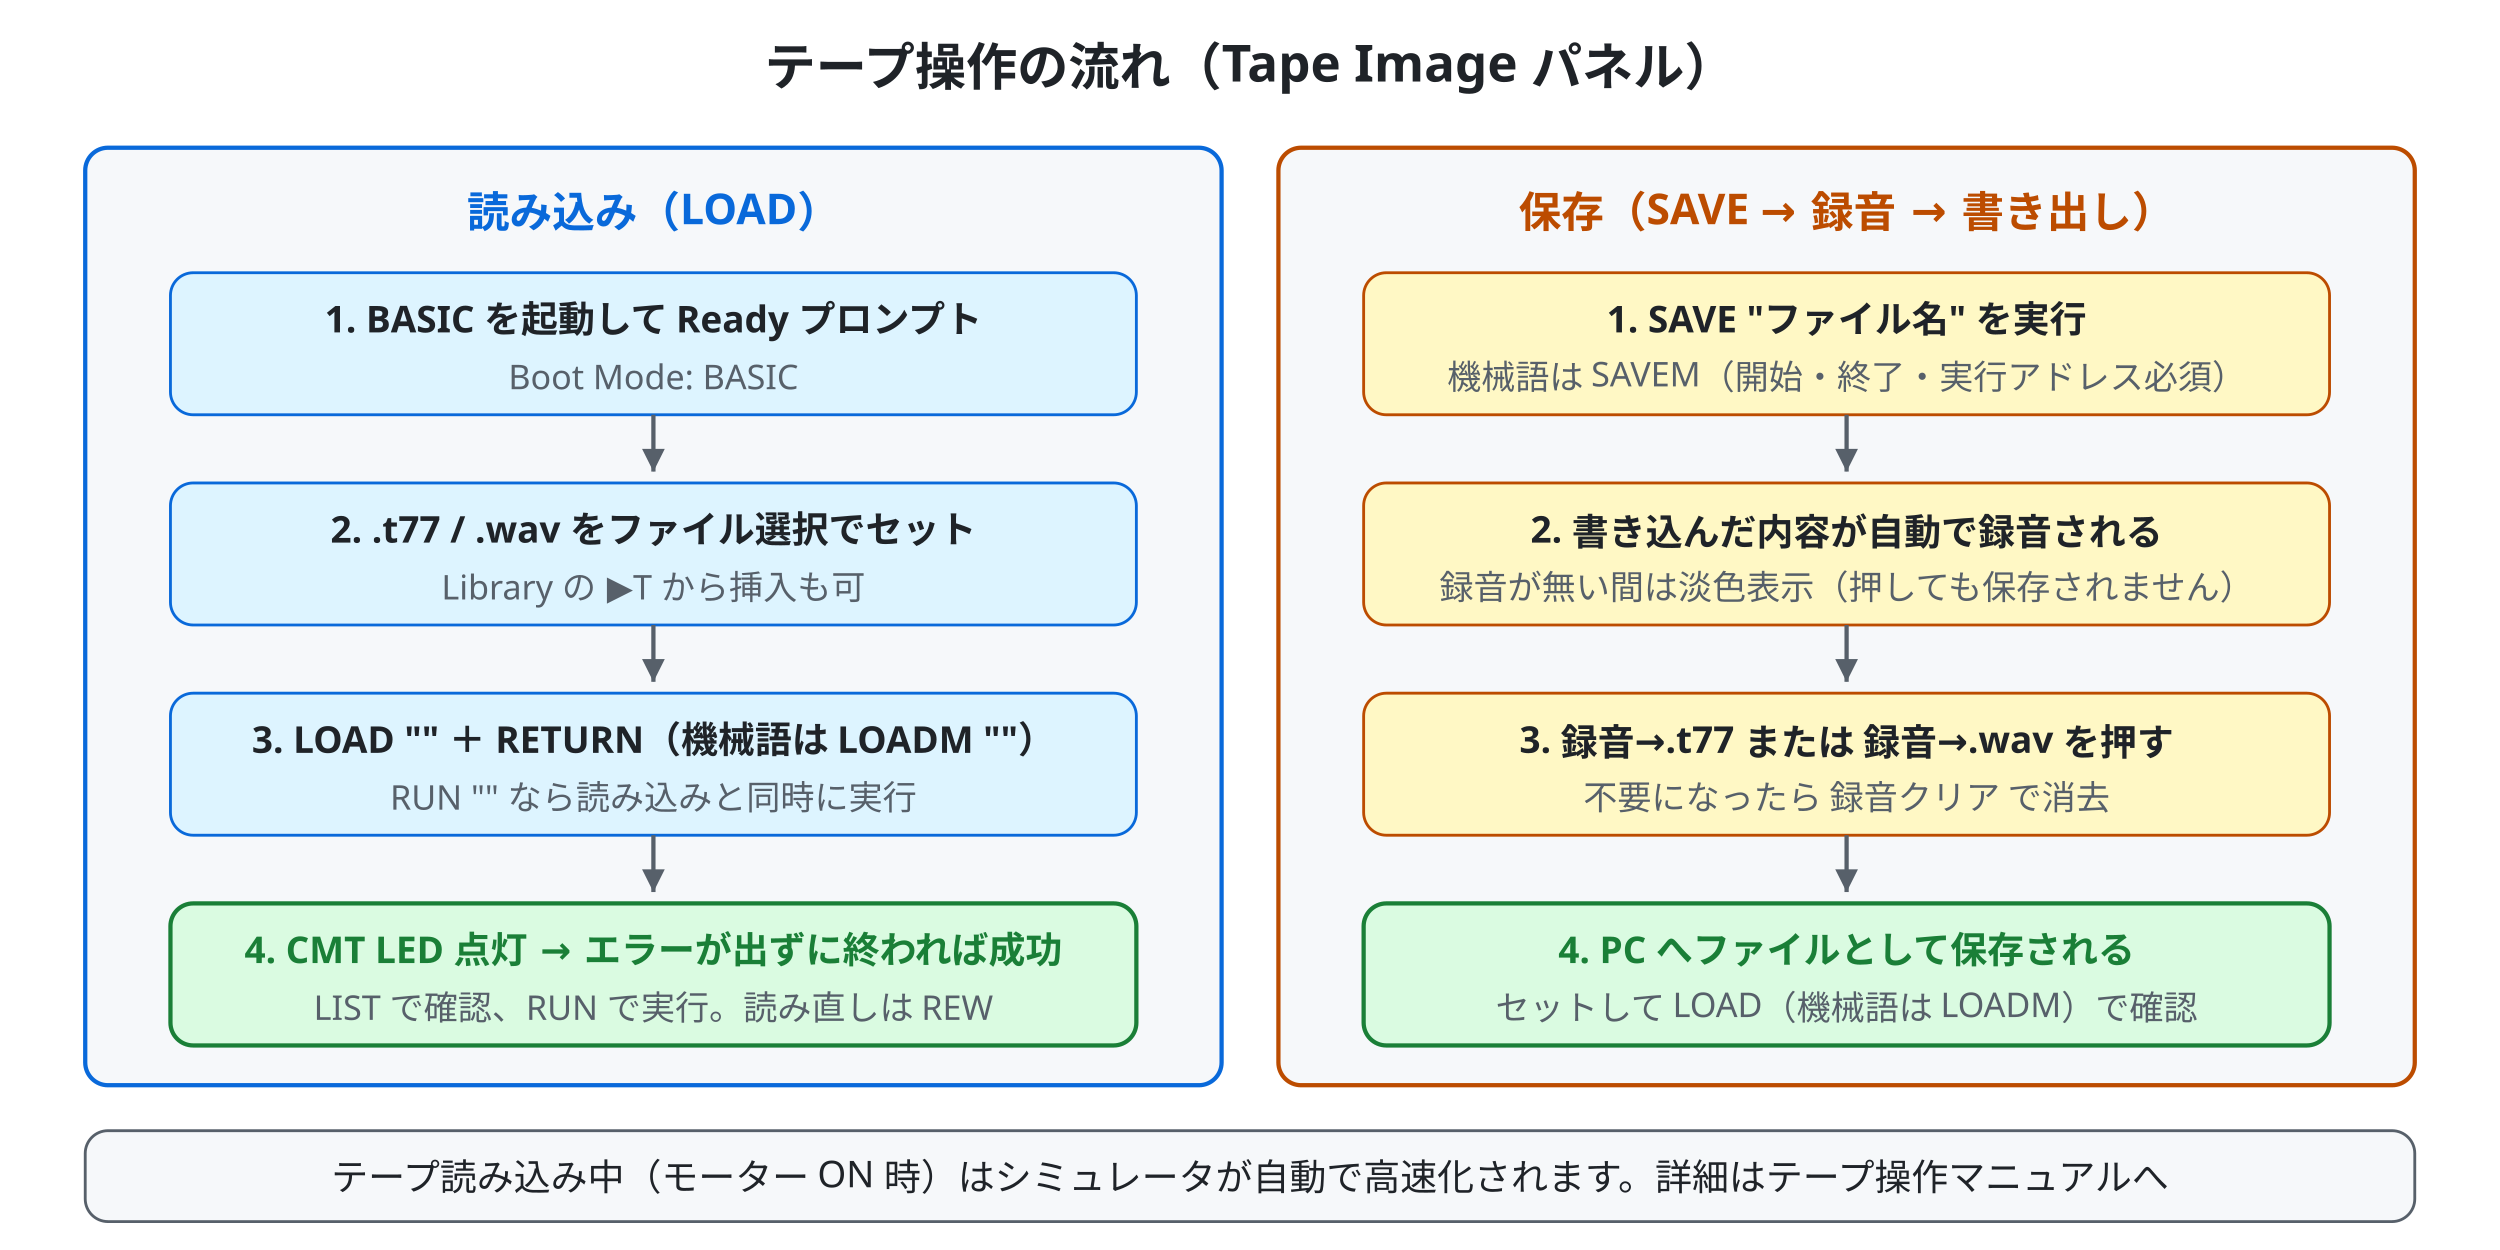
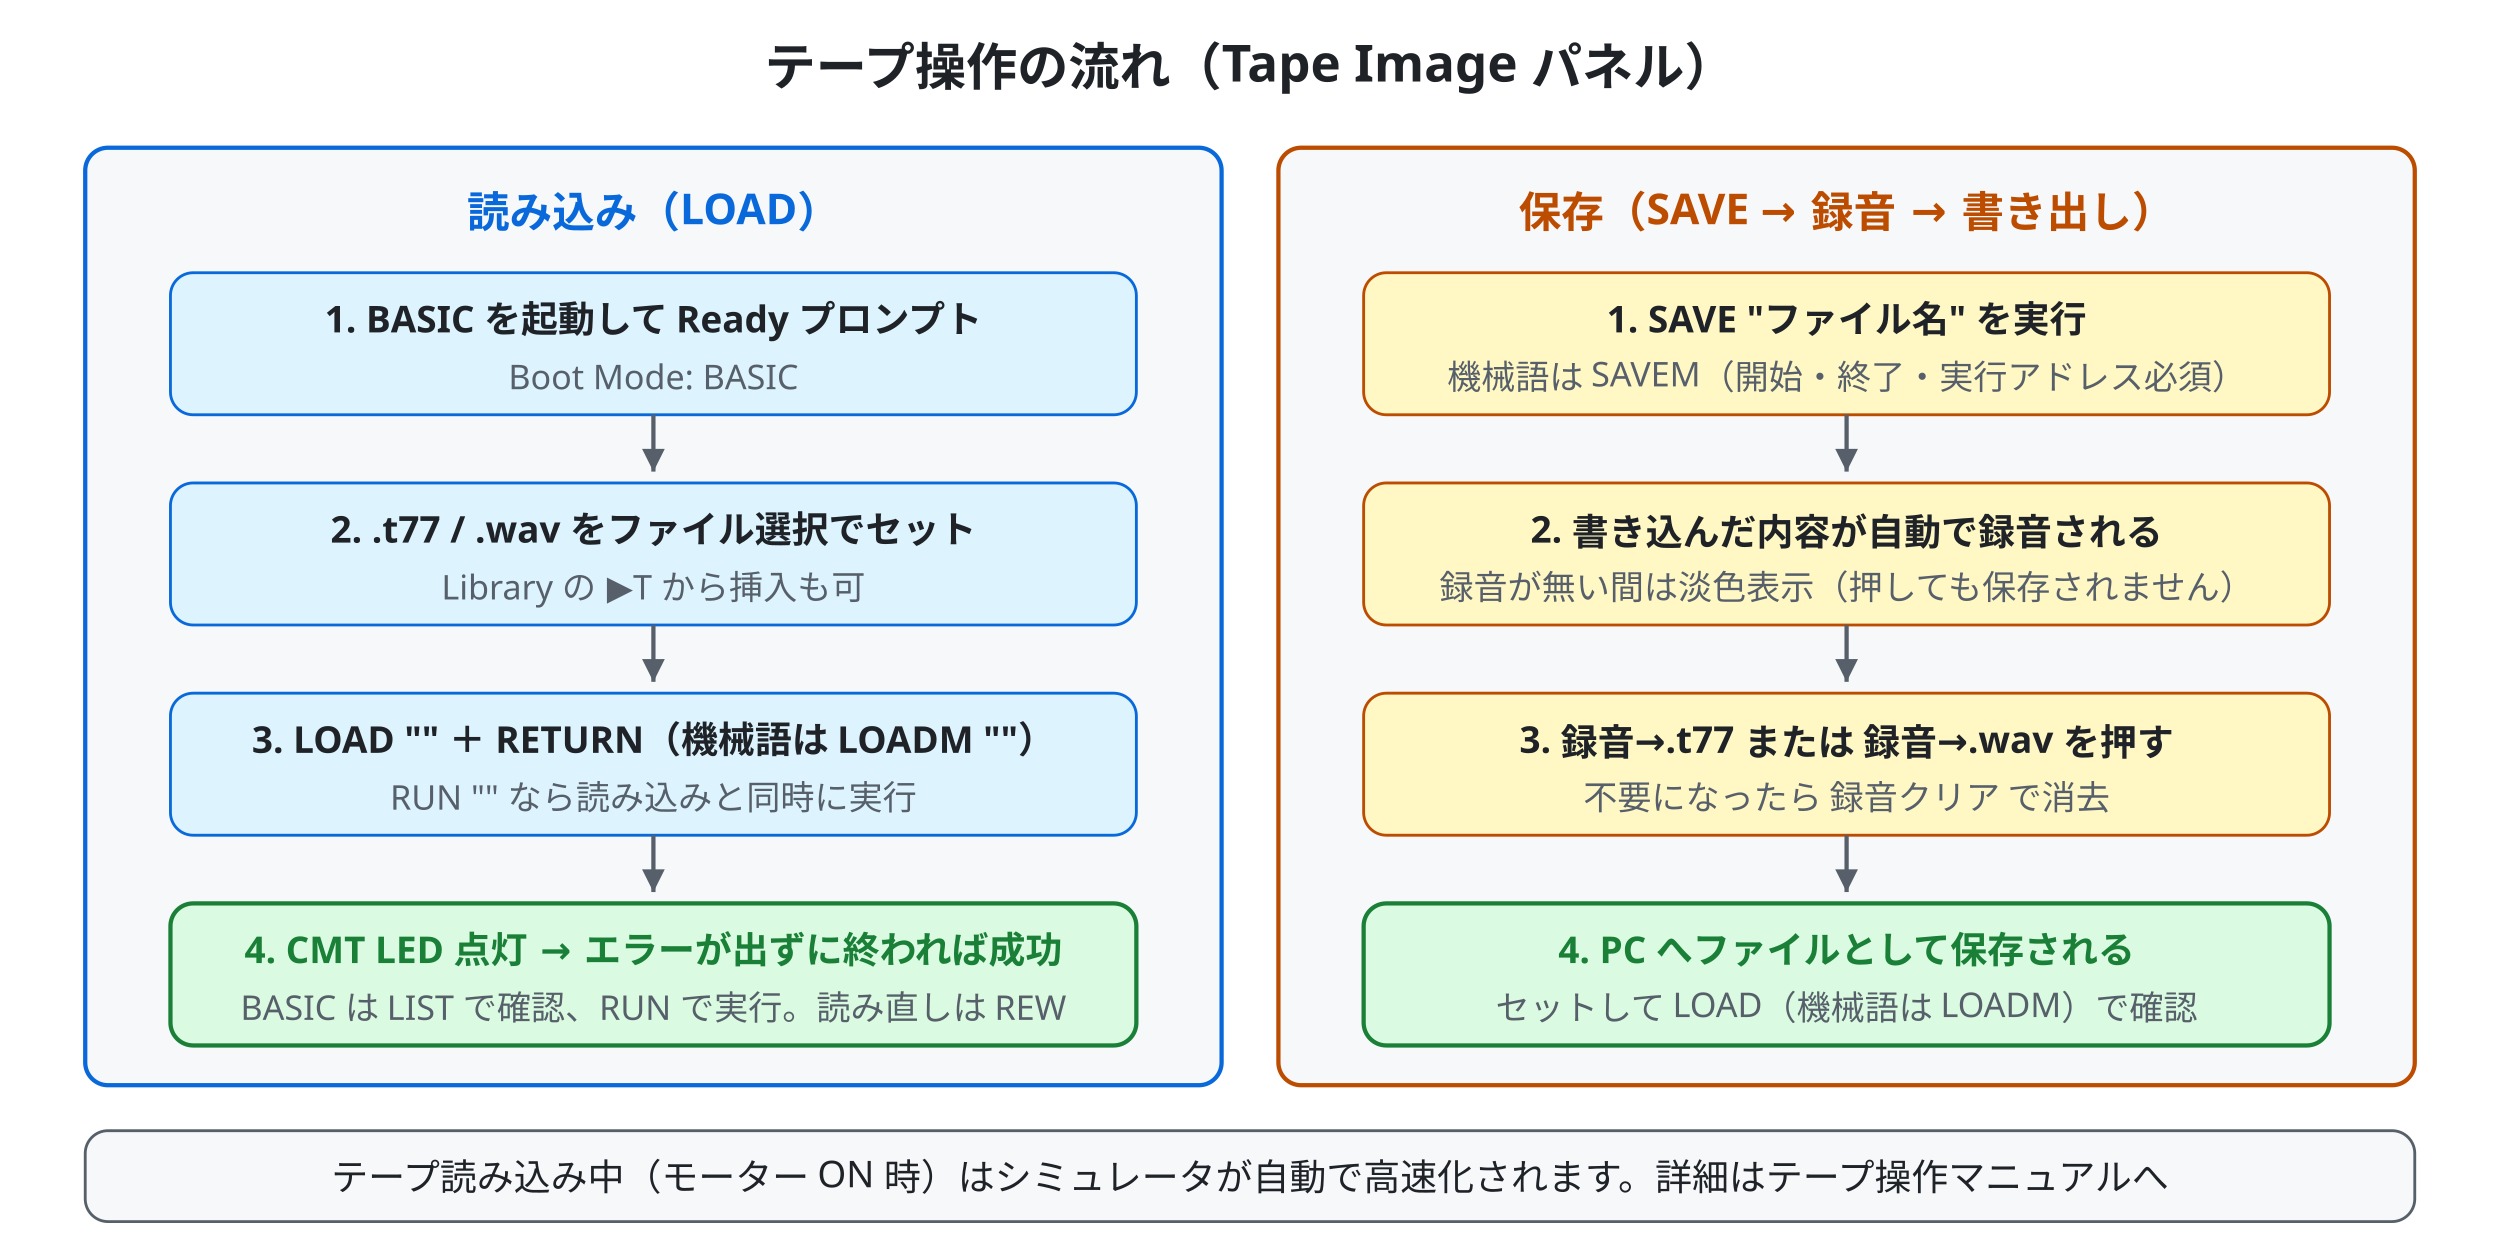
<svg xmlns="http://www.w3.org/2000/svg" viewBox="0 0 880 440" width="880" height="440">
  <defs>
    <marker id="ah" markerWidth="10" markerHeight="10" refX="8" refY="4" orient="auto" markerUnits="userSpaceOnUse">
      <path d="M0,0 L8,4 L0,8 z" fill="#57606a" />
    </marker>
  </defs>
  <rect x="0" y="0" width="880" height="440" fill="#ffffff" />
  <text x="440" y="30" font-family="sans-serif" font-size="18" font-weight="bold" fill="#1f2328" text-anchor="middle">テープ操作の流れ（Tape Image パネル）</text>
  <rect x="30" y="52" width="400" height="330" rx="8" fill="#f6f8fa" stroke="#0969da" stroke-width="1.5" />
  <text x="230" y="80" font-family="sans-serif" font-size="15" font-weight="bold" fill="#0969da" text-anchor="middle">読み込み（LOAD）</text>
  <rect x="60" y="96" width="340" height="50" rx="8" fill="#ddf4ff" stroke="#0969da" />
  <text x="230" y="117" font-family="sans-serif" font-size="13" font-weight="bold" fill="#1f2328" text-anchor="middle">1. BASIC を起動して Ready プロンプト</text>
  <text x="230" y="137" font-family="sans-serif" font-size="12" fill="#57606a" text-anchor="middle">Boot Mode: BASIC</text>
  <line x1="230" y1="146" x2="230" y2="166" stroke="#57606a" stroke-width="1.5" marker-end="url(#ah)" />
  <rect x="60" y="170" width="340" height="50" rx="8" fill="#ddf4ff" stroke="#0969da" />
  <text x="230" y="191" font-family="sans-serif" font-size="13" font-weight="bold" fill="#1f2328" text-anchor="middle">2. .t77 / .wav をファイル選択でセット</text>
  <text x="230" y="211" font-family="sans-serif" font-size="12" fill="#57606a" text-anchor="middle">Library の ▶T から挿入も可</text>
  <line x1="230" y1="220" x2="230" y2="240" stroke="#57606a" stroke-width="1.5" marker-end="url(#ah)" />
  <rect x="60" y="244" width="340" height="50" rx="8" fill="#ddf4ff" stroke="#0969da" />
  <text x="230" y="265" font-family="sans-serif" font-size="13" font-weight="bold" fill="#1f2328" text-anchor="middle">3. LOAD "" ＋ RETURN（機械語は LOADM ""）</text>
  <text x="230" y="285" font-family="sans-serif" font-size="12" fill="#57606a" text-anchor="middle">RUN "" なら読み込みと同時に実行</text>
  <line x1="230" y1="294" x2="230" y2="314" stroke="#57606a" stroke-width="1.5" marker-end="url(#ah)" />
  <rect x="60" y="318" width="340" height="50" rx="8" fill="#dafbe1" stroke="#1a7f37" stroke-width="1.5" />
  <text x="230" y="339" font-family="sans-serif" font-size="13" font-weight="bold" fill="#1a7f37" text-anchor="middle">4. CMT LED 点灯 → エラーが出ずに終われば成功</text>
-   <text x="230" y="359" font-family="sans-serif" font-size="12" fill="#57606a" text-anchor="middle">LIST で確認、RUN で実行。読み直しは REW</text>
+   <text x="230" y="359" font-family="sans-serif" font-size="12" fill="#57606a" text-anchor="middle">BASIC は LIST で確認、RUN で実行。読み直しは REW</text>
  <rect x="450" y="52" width="400" height="330" rx="8" fill="#f6f8fa" stroke="#bc4c00" stroke-width="1.5" />
  <text x="650" y="80" font-family="sans-serif" font-size="15" font-weight="bold" fill="#bc4c00" text-anchor="middle">保存（SAVE → 録音 → 書き出し）</text>
  <rect x="480" y="96" width="340" height="50" rx="8" fill="#fff8c5" stroke="#bc4c00" />
  <text x="650" y="117" font-family="sans-serif" font-size="13" font-weight="bold" fill="#1f2328" text-anchor="middle">1. SAVE "ファイル名" を実行</text>
  <text x="650" y="137" font-family="sans-serif" font-size="12" fill="#57606a" text-anchor="middle">機械語は SAVEM（開始・終了・実行アドレス必須）</text>
  <line x1="650" y1="146" x2="650" y2="166" stroke="#57606a" stroke-width="1.5" marker-end="url(#ah)" />
  <rect x="480" y="170" width="340" height="50" rx="8" fill="#fff8c5" stroke="#bc4c00" />
  <text x="650" y="191" font-family="sans-serif" font-size="13" font-weight="bold" fill="#1f2328" text-anchor="middle">2. 書き込んだ内容が自動で録音される</text>
  <text x="650" y="211" font-family="sans-serif" font-size="12" fill="#57606a" text-anchor="middle">録音が無い間は淡色表示（押しても保存されません）</text>
  <line x1="650" y1="220" x2="650" y2="240" stroke="#57606a" stroke-width="1.5" marker-end="url(#ah)" />
  <rect x="480" y="244" width="340" height="50" rx="8" fill="#fff8c5" stroke="#bc4c00" />
  <text x="650" y="265" font-family="sans-serif" font-size="13" font-weight="bold" fill="#1f2328" text-anchor="middle">3. 録音→.t77 または 録音→.wav を押す</text>
  <text x="650" y="285" font-family="sans-serif" font-size="12" fill="#57606a" text-anchor="middle">不要になったら 録音クリア で消去</text>
  <line x1="650" y1="294" x2="650" y2="314" stroke="#57606a" stroke-width="1.5" marker-end="url(#ah)" />
  <rect x="480" y="318" width="340" height="50" rx="8" fill="#dafbe1" stroke="#1a7f37" stroke-width="1.5" />
  <text x="650" y="339" font-family="sans-serif" font-size="13" font-weight="bold" fill="#1a7f37" text-anchor="middle">4. PC へファイルとして保存される</text>
  <text x="650" y="359" font-family="sans-serif" font-size="12" fill="#57606a" text-anchor="middle">セットして LOAD（機械語は LOADM）で確認</text>
  <rect x="30" y="398" width="820" height="32" rx="8" fill="#f6f8fa" stroke="#57606a" />
  <text x="440" y="419" font-family="sans-serif" font-size="13" fill="#1f2328" text-anchor="middle">テープ読み込み中（モーター ON 時）はシミュレータが自動で高速化されます。詳細はテープ操作マニュアルへ</text>
</svg>
